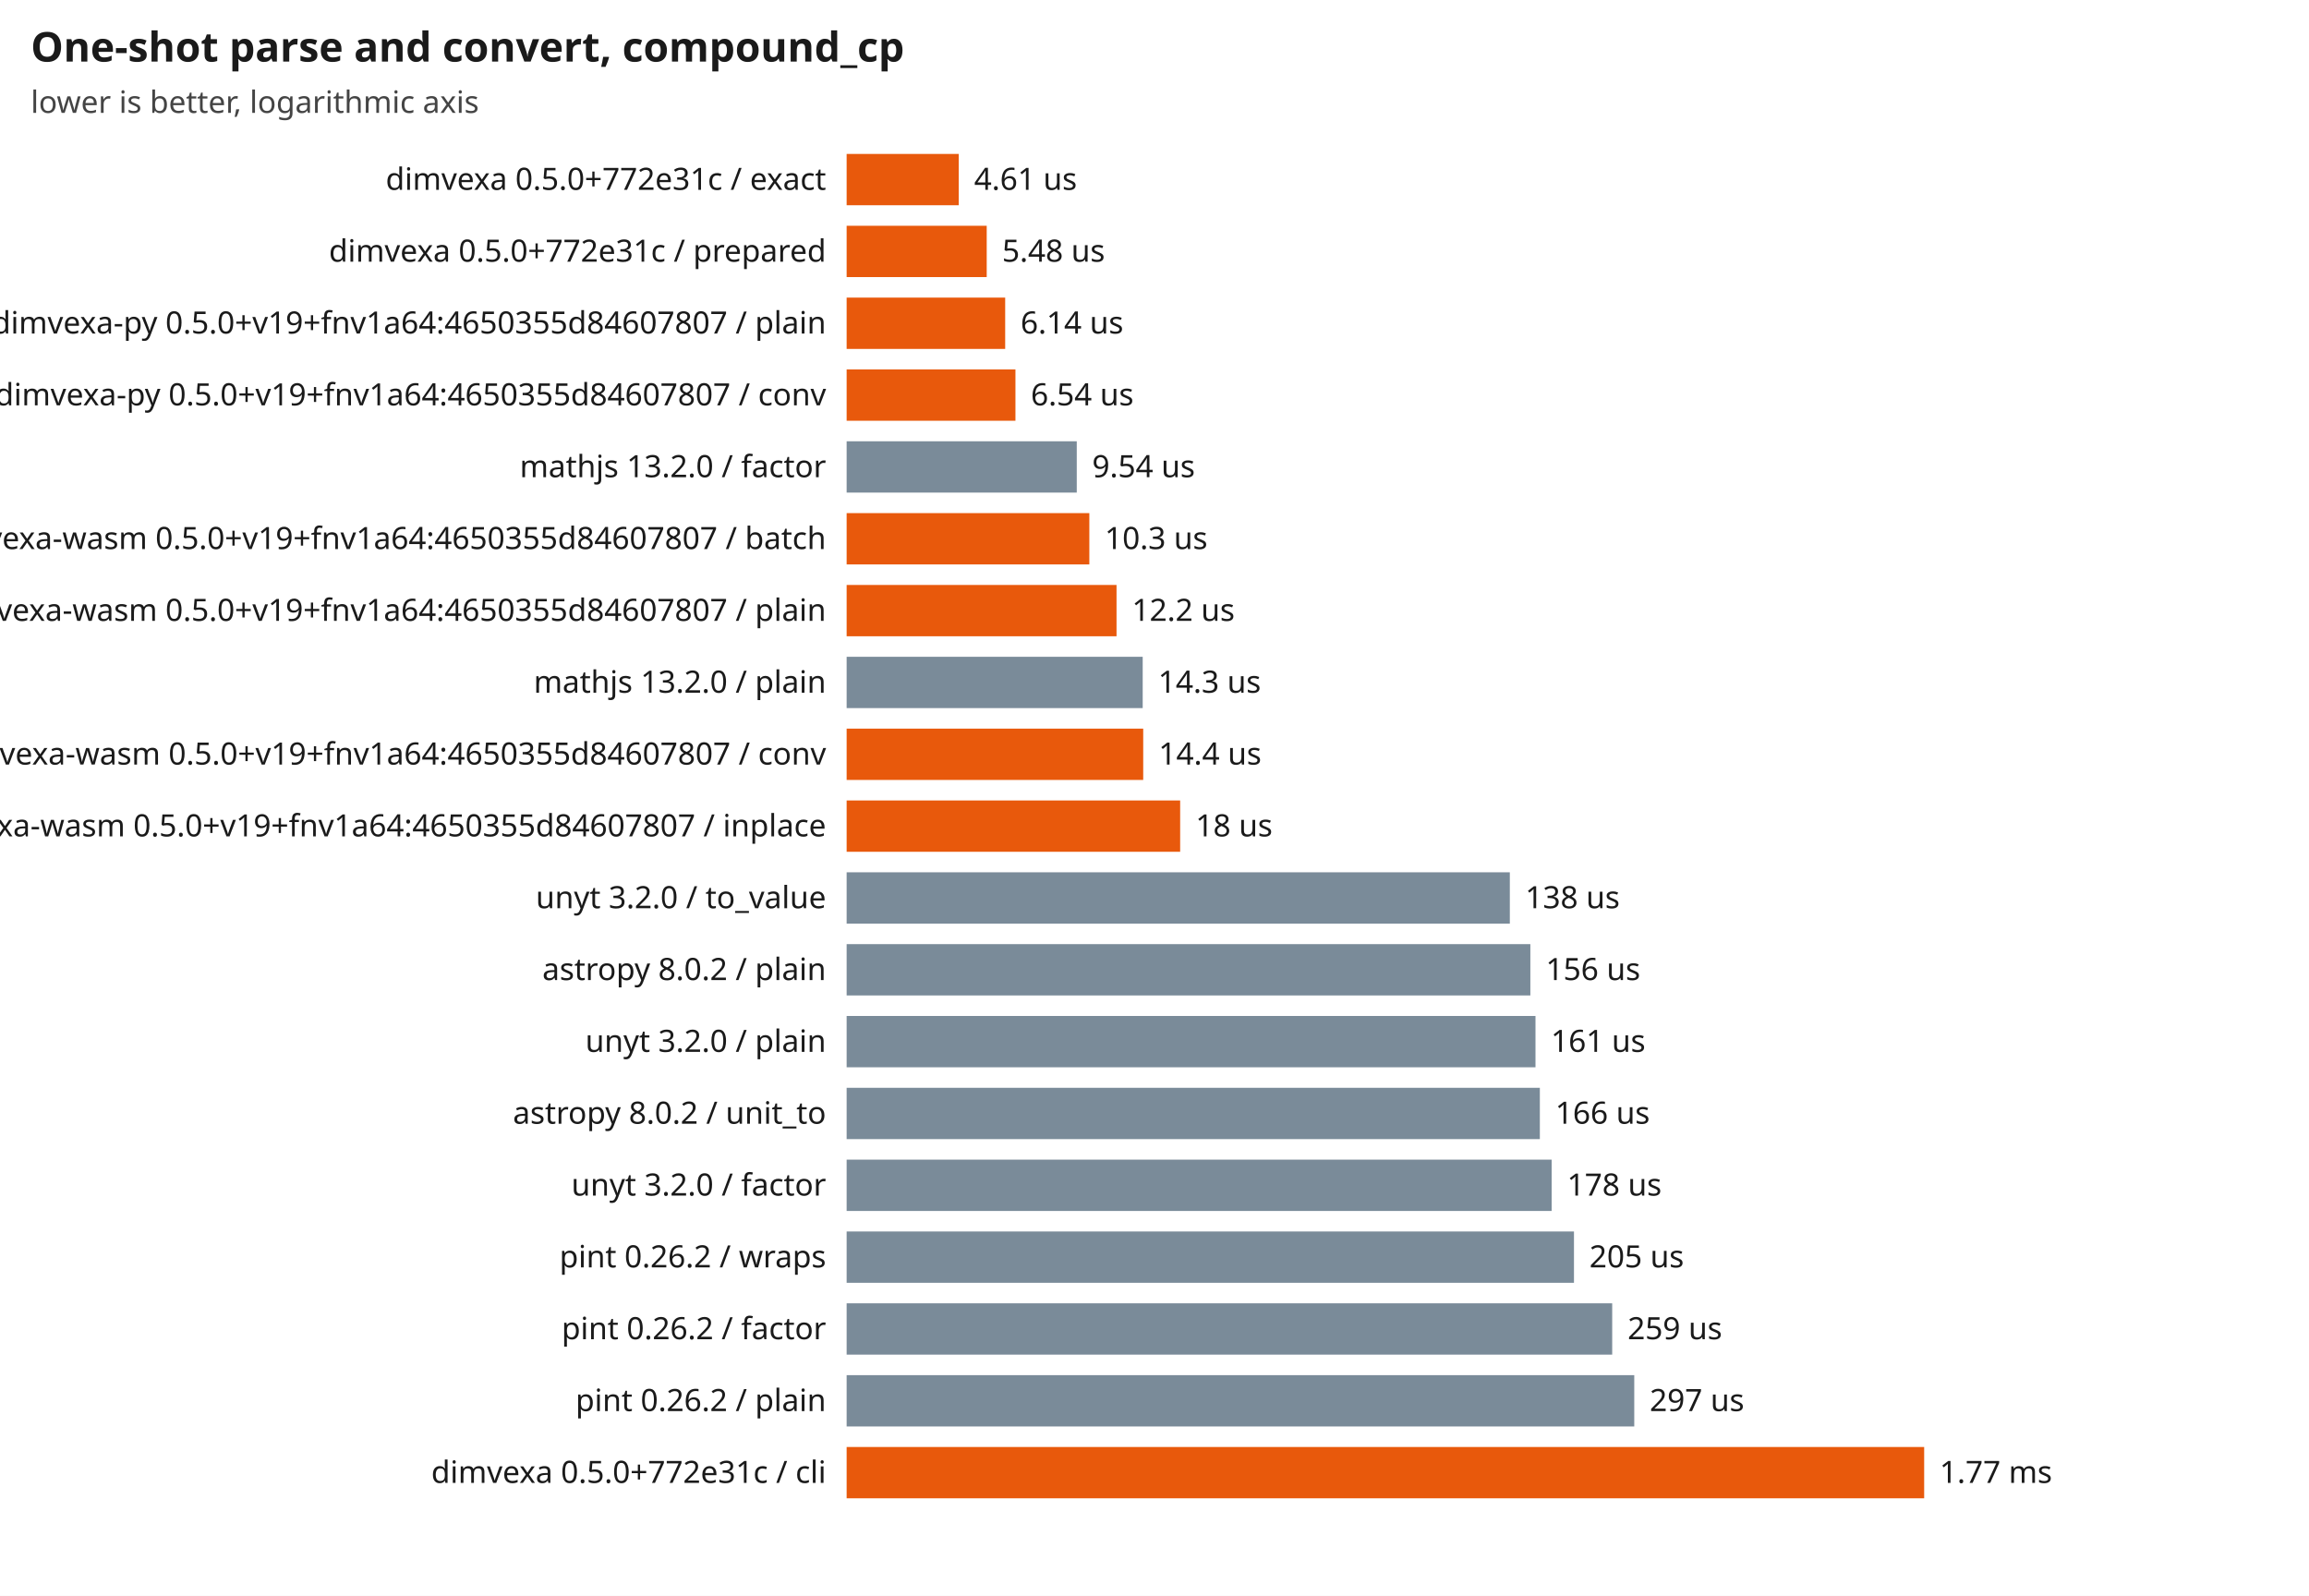
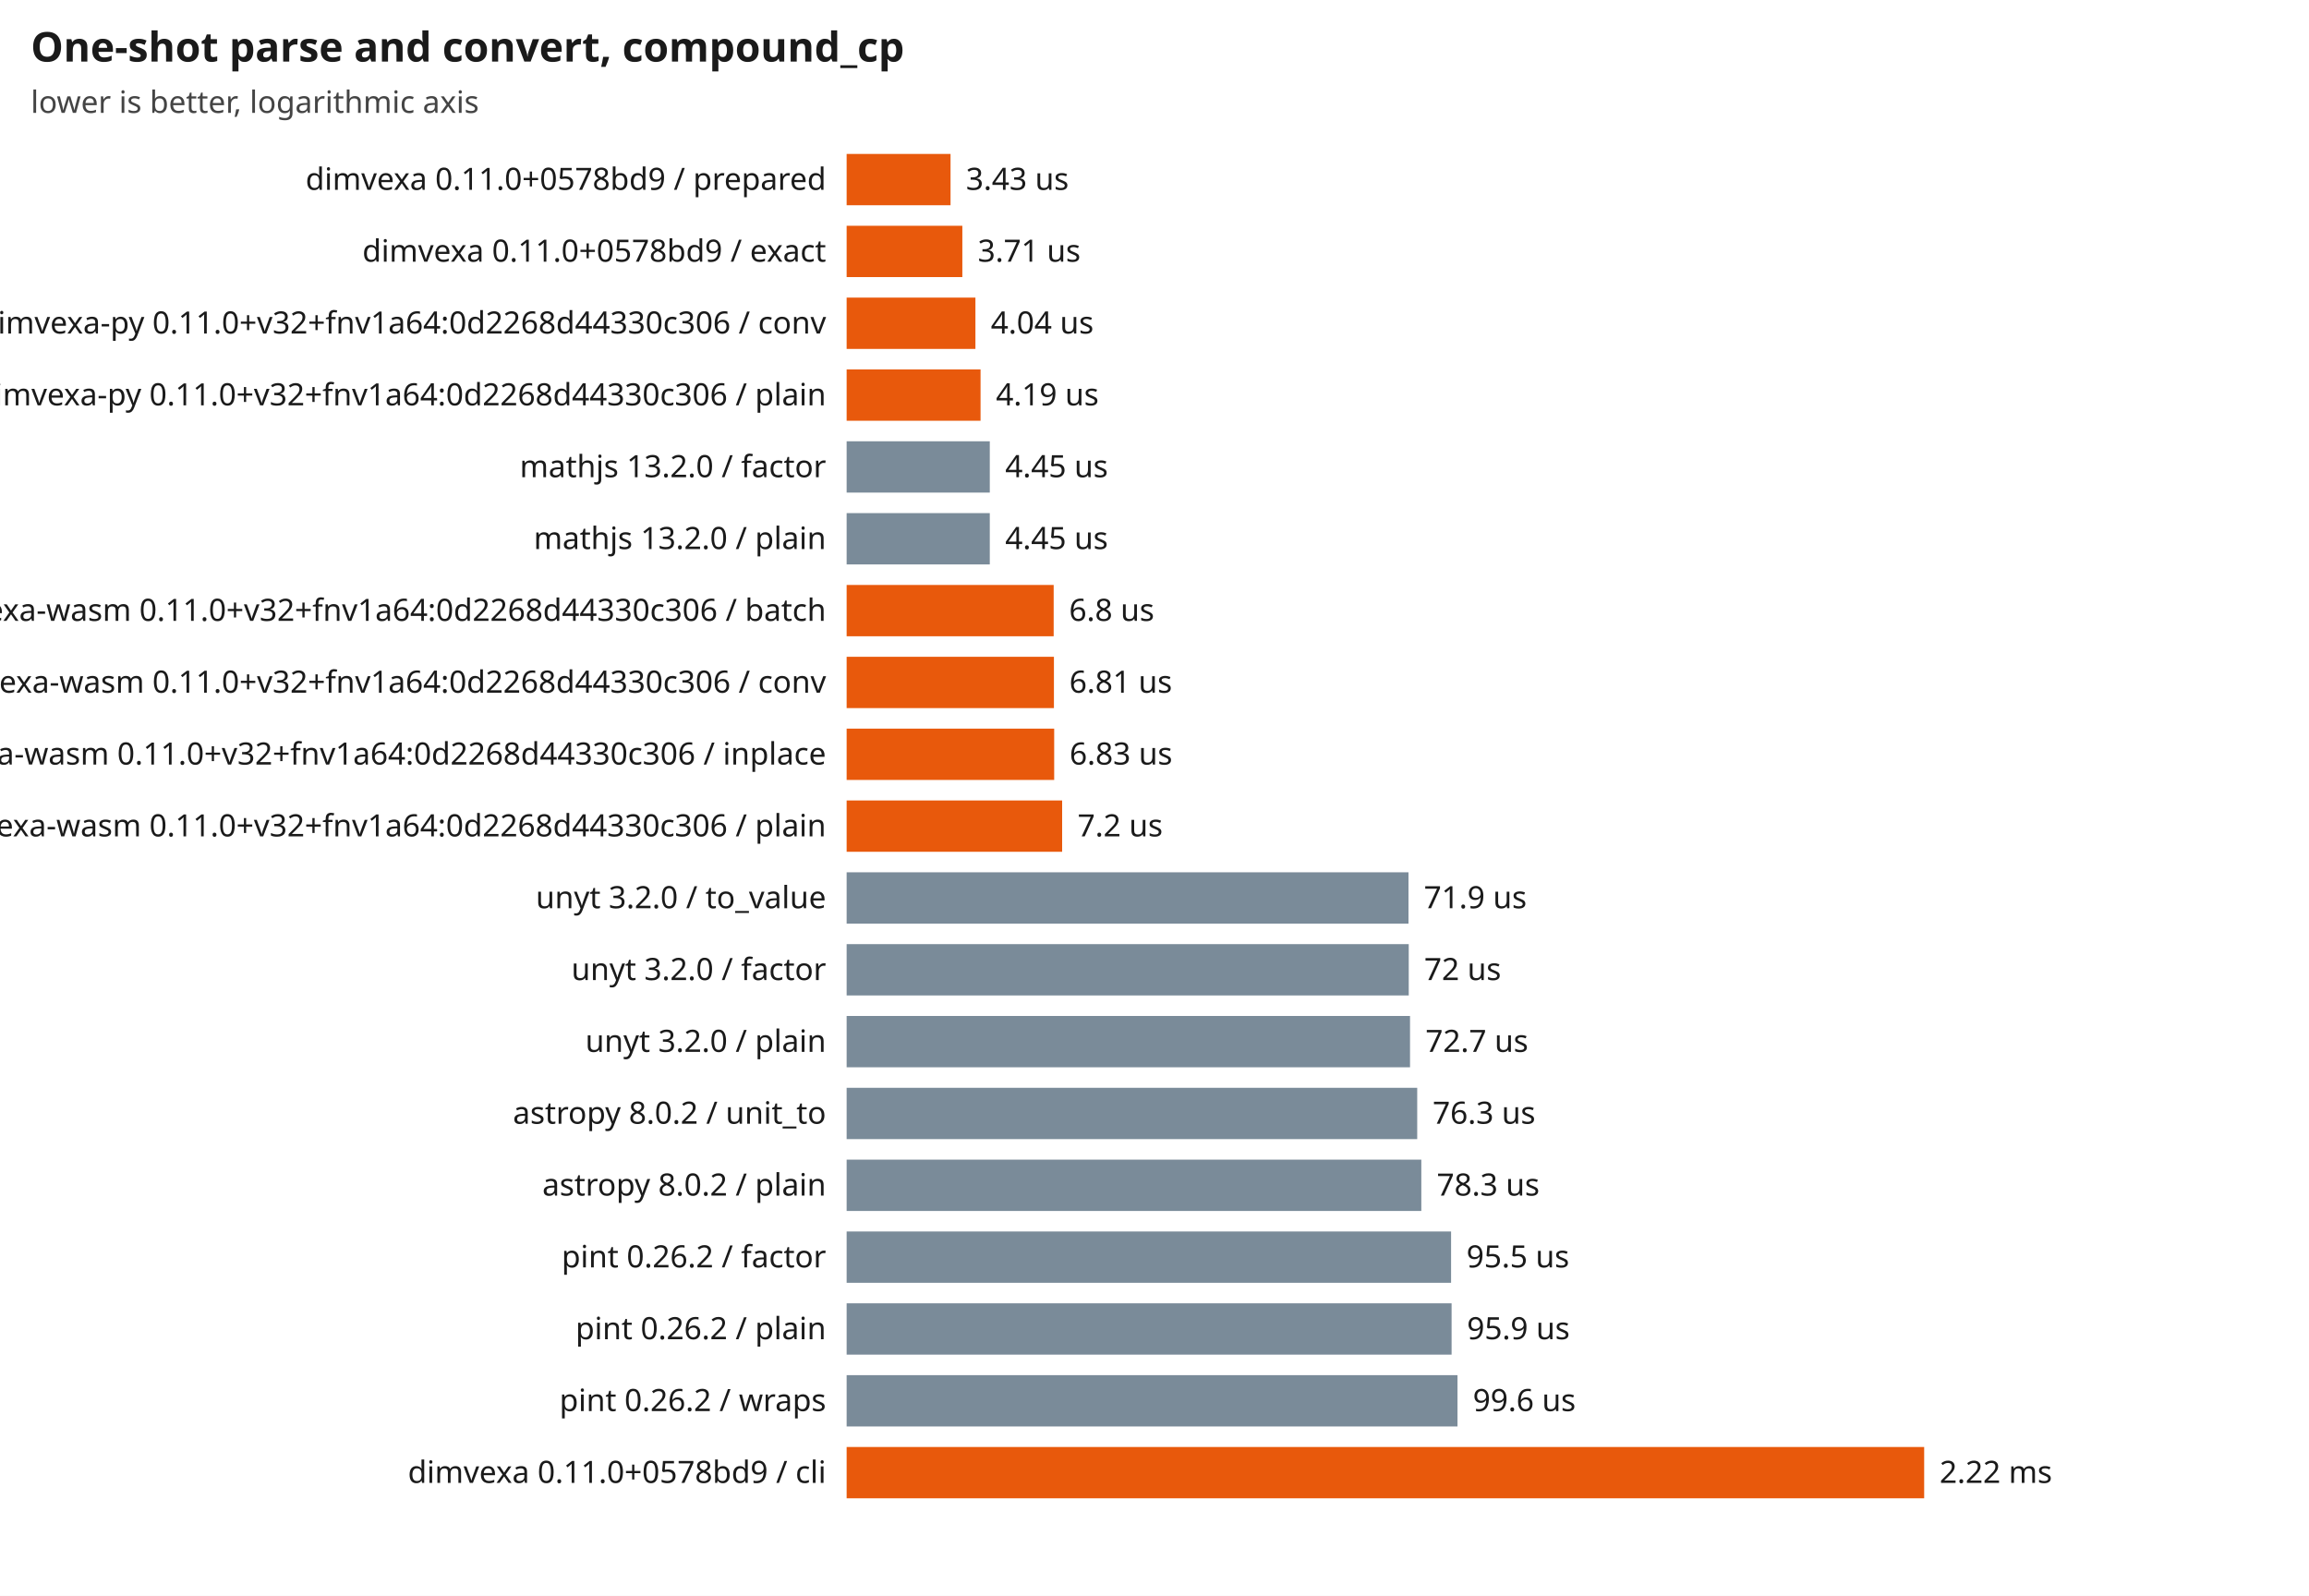
<svg xmlns="http://www.w3.org/2000/svg" width="900" height="622" viewBox="0 0 900 622" role="img" aria-label="One-shot parse and convert, compound_cp">
  <rect width="900" height="622" fill="#ffffff" />
  <text x="12" y="24" font-family="sans-serif" font-size="16" font-weight="bold" fill="#1a1a1a">One-shot parse and convert, compound_cp</text>
  <text x="12" y="44" font-family="sans-serif" font-size="12" fill="#444444">lower is better, logarithmic axis</text>
-   <text x="322" y="74" text-anchor="end" font-family="sans-serif" font-size="12" fill="#1a1a1a">dimvexa 0.5.0+772e31c / exact</text>
-   <rect x="330" y="60" width="43.7" height="20" fill="#e8590c" />
-   <text x="379.7" y="74" font-family="sans-serif" font-size="12" fill="#1a1a1a">4.61 us</text>
-   <text x="322" y="102" text-anchor="end" font-family="sans-serif" font-size="12" fill="#1a1a1a">dimvexa 0.5.0+772e31c / prepared</text>
-   <rect x="330" y="88" width="54.6" height="20" fill="#e8590c" />
-   <text x="390.6" y="102" font-family="sans-serif" font-size="12" fill="#1a1a1a">5.48 us</text>
-   <text x="322" y="130" text-anchor="end" font-family="sans-serif" font-size="12" fill="#1a1a1a">dimvexa-py 0.5.0+v19+fnv1a64:4650355d84607807 / plain</text>
-   <rect x="330" y="116" width="61.8" height="20" fill="#e8590c" />
-   <text x="397.8" y="130" font-family="sans-serif" font-size="12" fill="#1a1a1a">6.14 us</text>
-   <text x="322" y="158" text-anchor="end" font-family="sans-serif" font-size="12" fill="#1a1a1a">dimvexa-py 0.5.0+v19+fnv1a64:4650355d84607807 / conv</text>
-   <rect x="330" y="144" width="65.8" height="20" fill="#e8590c" />
-   <text x="401.8" y="158" font-family="sans-serif" font-size="12" fill="#1a1a1a">6.54 us</text>
+   <text x="322" y="74" text-anchor="end" font-family="sans-serif" font-size="12" fill="#1a1a1a">dimvexa 0.11.0+0578bd9 / prepared</text>
+   <rect x="330" y="60" width="40.5" height="20" fill="#e8590c" />
+   <text x="376.5" y="74" font-family="sans-serif" font-size="12" fill="#1a1a1a">3.43 us</text>
+   <text x="322" y="102" text-anchor="end" font-family="sans-serif" font-size="12" fill="#1a1a1a">dimvexa 0.11.0+0578bd9 / exact</text>
+   <rect x="330" y="88" width="45.1" height="20" fill="#e8590c" />
+   <text x="381.1" y="102" font-family="sans-serif" font-size="12" fill="#1a1a1a">3.71 us</text>
+   <text x="322" y="130" text-anchor="end" font-family="sans-serif" font-size="12" fill="#1a1a1a">dimvexa-py 0.11.0+v32+fnv1a64:0d2268d44330c306 / conv</text>
+   <rect x="330" y="116" width="50.2" height="20" fill="#e8590c" />
+   <text x="386.2" y="130" font-family="sans-serif" font-size="12" fill="#1a1a1a">4.04 us</text>
+   <text x="322" y="158" text-anchor="end" font-family="sans-serif" font-size="12" fill="#1a1a1a">dimvexa-py 0.11.0+v32+fnv1a64:0d2268d44330c306 / plain</text>
+   <rect x="330" y="144" width="52.2" height="20" fill="#e8590c" />
+   <text x="388.2" y="158" font-family="sans-serif" font-size="12" fill="#1a1a1a">4.19 us</text>
  <text x="322" y="186" text-anchor="end" font-family="sans-serif" font-size="12" fill="#1a1a1a">mathjs 13.2.0 / factor</text>
-   <rect x="330" y="172" width="89.7" height="20" fill="#7a8b99" />
-   <text x="425.7" y="186" font-family="sans-serif" font-size="12" fill="#1a1a1a">9.54 us</text>
-   <text x="322" y="214" text-anchor="end" font-family="sans-serif" font-size="12" fill="#1a1a1a">dimvexa-wasm 0.5.0+v19+fnv1a64:4650355d84607807 / batch</text>
-   <rect x="330" y="200" width="94.6" height="20" fill="#e8590c" />
-   <text x="430.6" y="214" font-family="sans-serif" font-size="12" fill="#1a1a1a">10.3 us</text>
-   <text x="322" y="242" text-anchor="end" font-family="sans-serif" font-size="12" fill="#1a1a1a">dimvexa-wasm 0.5.0+v19+fnv1a64:4650355d84607807 / plain</text>
-   <rect x="330" y="228" width="105.2" height="20" fill="#e8590c" />
-   <text x="441.2" y="242" font-family="sans-serif" font-size="12" fill="#1a1a1a">12.2 us</text>
-   <text x="322" y="270" text-anchor="end" font-family="sans-serif" font-size="12" fill="#1a1a1a">mathjs 13.2.0 / plain</text>
-   <rect x="330" y="256" width="115.4" height="20" fill="#7a8b99" />
-   <text x="451.4" y="270" font-family="sans-serif" font-size="12" fill="#1a1a1a">14.3 us</text>
-   <text x="322" y="298" text-anchor="end" font-family="sans-serif" font-size="12" fill="#1a1a1a">dimvexa-wasm 0.5.0+v19+fnv1a64:4650355d84607807 / conv</text>
-   <rect x="330" y="284" width="115.6" height="20" fill="#e8590c" />
-   <text x="451.6" y="298" font-family="sans-serif" font-size="12" fill="#1a1a1a">14.4 us</text>
-   <text x="322" y="326" text-anchor="end" font-family="sans-serif" font-size="12" fill="#1a1a1a">dimvexa-wasm 0.5.0+v19+fnv1a64:4650355d84607807 / inplace</text>
-   <rect x="330" y="312" width="130.0" height="20" fill="#e8590c" />
-   <text x="466.0" y="326" font-family="sans-serif" font-size="12" fill="#1a1a1a">18 us</text>
+   <rect x="330" y="172" width="55.8" height="20" fill="#7a8b99" />
+   <text x="391.8" y="186" font-family="sans-serif" font-size="12" fill="#1a1a1a">4.45 us</text>
+   <text x="322" y="214" text-anchor="end" font-family="sans-serif" font-size="12" fill="#1a1a1a">mathjs 13.2.0 / plain</text>
+   <rect x="330" y="200" width="55.8" height="20" fill="#7a8b99" />
+   <text x="391.8" y="214" font-family="sans-serif" font-size="12" fill="#1a1a1a">4.45 us</text>
+   <text x="322" y="242" text-anchor="end" font-family="sans-serif" font-size="12" fill="#1a1a1a">dimvexa-wasm 0.11.0+v32+fnv1a64:0d2268d44330c306 / batch</text>
+   <rect x="330" y="228" width="80.7" height="20" fill="#e8590c" />
+   <text x="416.7" y="242" font-family="sans-serif" font-size="12" fill="#1a1a1a">6.8 us</text>
+   <text x="322" y="270" text-anchor="end" font-family="sans-serif" font-size="12" fill="#1a1a1a">dimvexa-wasm 0.11.0+v32+fnv1a64:0d2268d44330c306 / conv</text>
+   <rect x="330" y="256" width="80.8" height="20" fill="#e8590c" />
+   <text x="416.8" y="270" font-family="sans-serif" font-size="12" fill="#1a1a1a">6.81 us</text>
+   <text x="322" y="298" text-anchor="end" font-family="sans-serif" font-size="12" fill="#1a1a1a">dimvexa-wasm 0.11.0+v32+fnv1a64:0d2268d44330c306 / inplace</text>
+   <rect x="330" y="284" width="80.9" height="20" fill="#e8590c" />
+   <text x="416.9" y="298" font-family="sans-serif" font-size="12" fill="#1a1a1a">6.83 us</text>
+   <text x="322" y="326" text-anchor="end" font-family="sans-serif" font-size="12" fill="#1a1a1a">dimvexa-wasm 0.11.0+v32+fnv1a64:0d2268d44330c306 / plain</text>
+   <rect x="330" y="312" width="84.0" height="20" fill="#e8590c" />
+   <text x="420.0" y="326" font-family="sans-serif" font-size="12" fill="#1a1a1a">7.2 us</text>
  <text x="322" y="354" text-anchor="end" font-family="sans-serif" font-size="12" fill="#1a1a1a">unyt 3.2.0 / to_value</text>
-   <rect x="330" y="340" width="258.5" height="20" fill="#7a8b99" />
-   <text x="594.5" y="354" font-family="sans-serif" font-size="12" fill="#1a1a1a">138 us</text>
-   <text x="322" y="382" text-anchor="end" font-family="sans-serif" font-size="12" fill="#1a1a1a">astropy 8.0.2 / plain</text>
-   <rect x="330" y="368" width="266.5" height="20" fill="#7a8b99" />
-   <text x="602.5" y="382" font-family="sans-serif" font-size="12" fill="#1a1a1a">156 us</text>
+   <rect x="330" y="340" width="219.0" height="20" fill="#7a8b99" />
+   <text x="555.0" y="354" font-family="sans-serif" font-size="12" fill="#1a1a1a">71.9 us</text>
+   <text x="322" y="382" text-anchor="end" font-family="sans-serif" font-size="12" fill="#1a1a1a">unyt 3.2.0 / factor</text>
+   <rect x="330" y="368" width="219.1" height="20" fill="#7a8b99" />
+   <text x="555.1" y="382" font-family="sans-serif" font-size="12" fill="#1a1a1a">72 us</text>
  <text x="322" y="410" text-anchor="end" font-family="sans-serif" font-size="12" fill="#1a1a1a">unyt 3.2.0 / plain</text>
-   <rect x="330" y="396" width="268.5" height="20" fill="#7a8b99" />
-   <text x="604.5" y="410" font-family="sans-serif" font-size="12" fill="#1a1a1a">161 us</text>
+   <rect x="330" y="396" width="219.6" height="20" fill="#7a8b99" />
+   <text x="555.6" y="410" font-family="sans-serif" font-size="12" fill="#1a1a1a">72.7 us</text>
  <text x="322" y="438" text-anchor="end" font-family="sans-serif" font-size="12" fill="#1a1a1a">astropy 8.0.2 / unit_to</text>
-   <rect x="330" y="424" width="270.2" height="20" fill="#7a8b99" />
-   <text x="606.2" y="438" font-family="sans-serif" font-size="12" fill="#1a1a1a">166 us</text>
-   <text x="322" y="466" text-anchor="end" font-family="sans-serif" font-size="12" fill="#1a1a1a">unyt 3.2.0 / factor</text>
-   <rect x="330" y="452" width="274.8" height="20" fill="#7a8b99" />
-   <text x="610.8" y="466" font-family="sans-serif" font-size="12" fill="#1a1a1a">178 us</text>
-   <text x="322" y="494" text-anchor="end" font-family="sans-serif" font-size="12" fill="#1a1a1a">pint 0.26.2 / wraps</text>
-   <rect x="330" y="480" width="283.5" height="20" fill="#7a8b99" />
-   <text x="619.5" y="494" font-family="sans-serif" font-size="12" fill="#1a1a1a">205 us</text>
-   <text x="322" y="522" text-anchor="end" font-family="sans-serif" font-size="12" fill="#1a1a1a">pint 0.26.2 / factor</text>
-   <rect x="330" y="508" width="298.4" height="20" fill="#7a8b99" />
-   <text x="634.4" y="522" font-family="sans-serif" font-size="12" fill="#1a1a1a">259 us</text>
-   <text x="322" y="550" text-anchor="end" font-family="sans-serif" font-size="12" fill="#1a1a1a">pint 0.26.2 / plain</text>
-   <rect x="330" y="536" width="307.0" height="20" fill="#7a8b99" />
-   <text x="643.0" y="550" font-family="sans-serif" font-size="12" fill="#1a1a1a">297 us</text>
-   <text x="322" y="578" text-anchor="end" font-family="sans-serif" font-size="12" fill="#1a1a1a">dimvexa 0.5.0+772e31c / cli</text>
+   <rect x="330" y="424" width="222.4" height="20" fill="#7a8b99" />
+   <text x="558.4" y="438" font-family="sans-serif" font-size="12" fill="#1a1a1a">76.3 us</text>
+   <text x="322" y="466" text-anchor="end" font-family="sans-serif" font-size="12" fill="#1a1a1a">astropy 8.0.2 / plain</text>
+   <rect x="330" y="452" width="224.0" height="20" fill="#7a8b99" />
+   <text x="560.0" y="466" font-family="sans-serif" font-size="12" fill="#1a1a1a">78.3 us</text>
+   <text x="322" y="494" text-anchor="end" font-family="sans-serif" font-size="12" fill="#1a1a1a">pint 0.26.2 / factor</text>
+   <rect x="330" y="480" width="235.6" height="20" fill="#7a8b99" />
+   <text x="571.6" y="494" font-family="sans-serif" font-size="12" fill="#1a1a1a">95.5 us</text>
+   <text x="322" y="522" text-anchor="end" font-family="sans-serif" font-size="12" fill="#1a1a1a">pint 0.26.2 / plain</text>
+   <rect x="330" y="508" width="235.8" height="20" fill="#7a8b99" />
+   <text x="571.8" y="522" font-family="sans-serif" font-size="12" fill="#1a1a1a">95.9 us</text>
+   <text x="322" y="550" text-anchor="end" font-family="sans-serif" font-size="12" fill="#1a1a1a">pint 0.26.2 / wraps</text>
+   <rect x="330" y="536" width="238.1" height="20" fill="#7a8b99" />
+   <text x="574.1" y="550" font-family="sans-serif" font-size="12" fill="#1a1a1a">99.6 us</text>
+   <text x="322" y="578" text-anchor="end" font-family="sans-serif" font-size="12" fill="#1a1a1a">dimvexa 0.11.0+0578bd9 / cli</text>
  <rect x="330" y="564" width="420.0" height="20" fill="#e8590c" />
-   <text x="756.0" y="578" font-family="sans-serif" font-size="12" fill="#1a1a1a">1.77 ms</text>
+   <text x="756.0" y="578" font-family="sans-serif" font-size="12" fill="#1a1a1a">2.22 ms</text>
</svg>
